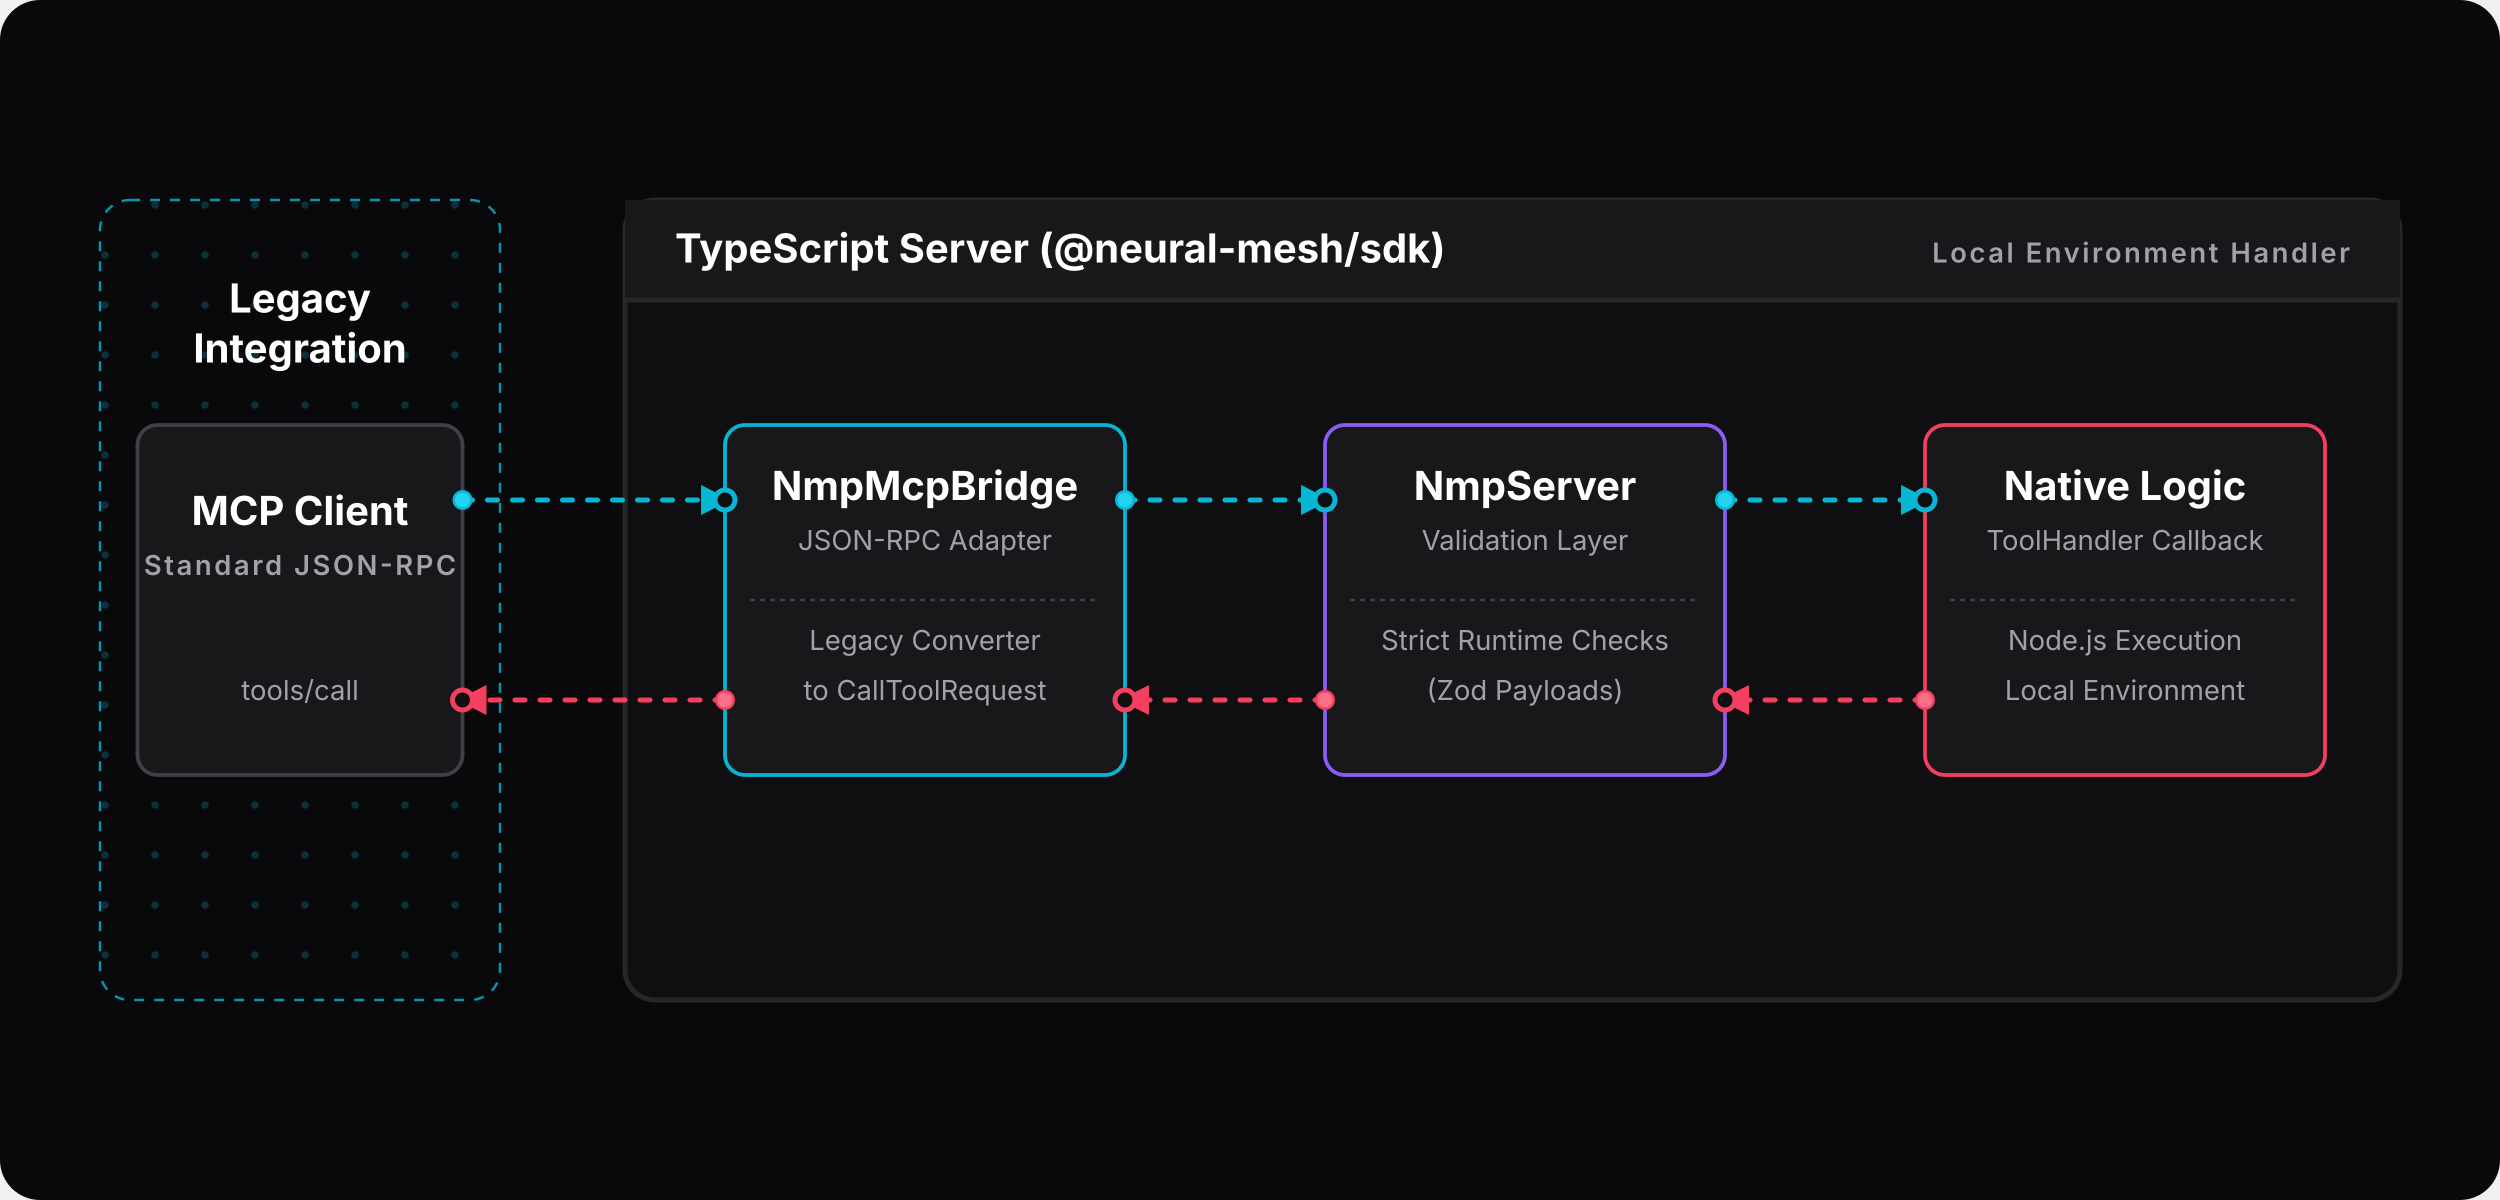
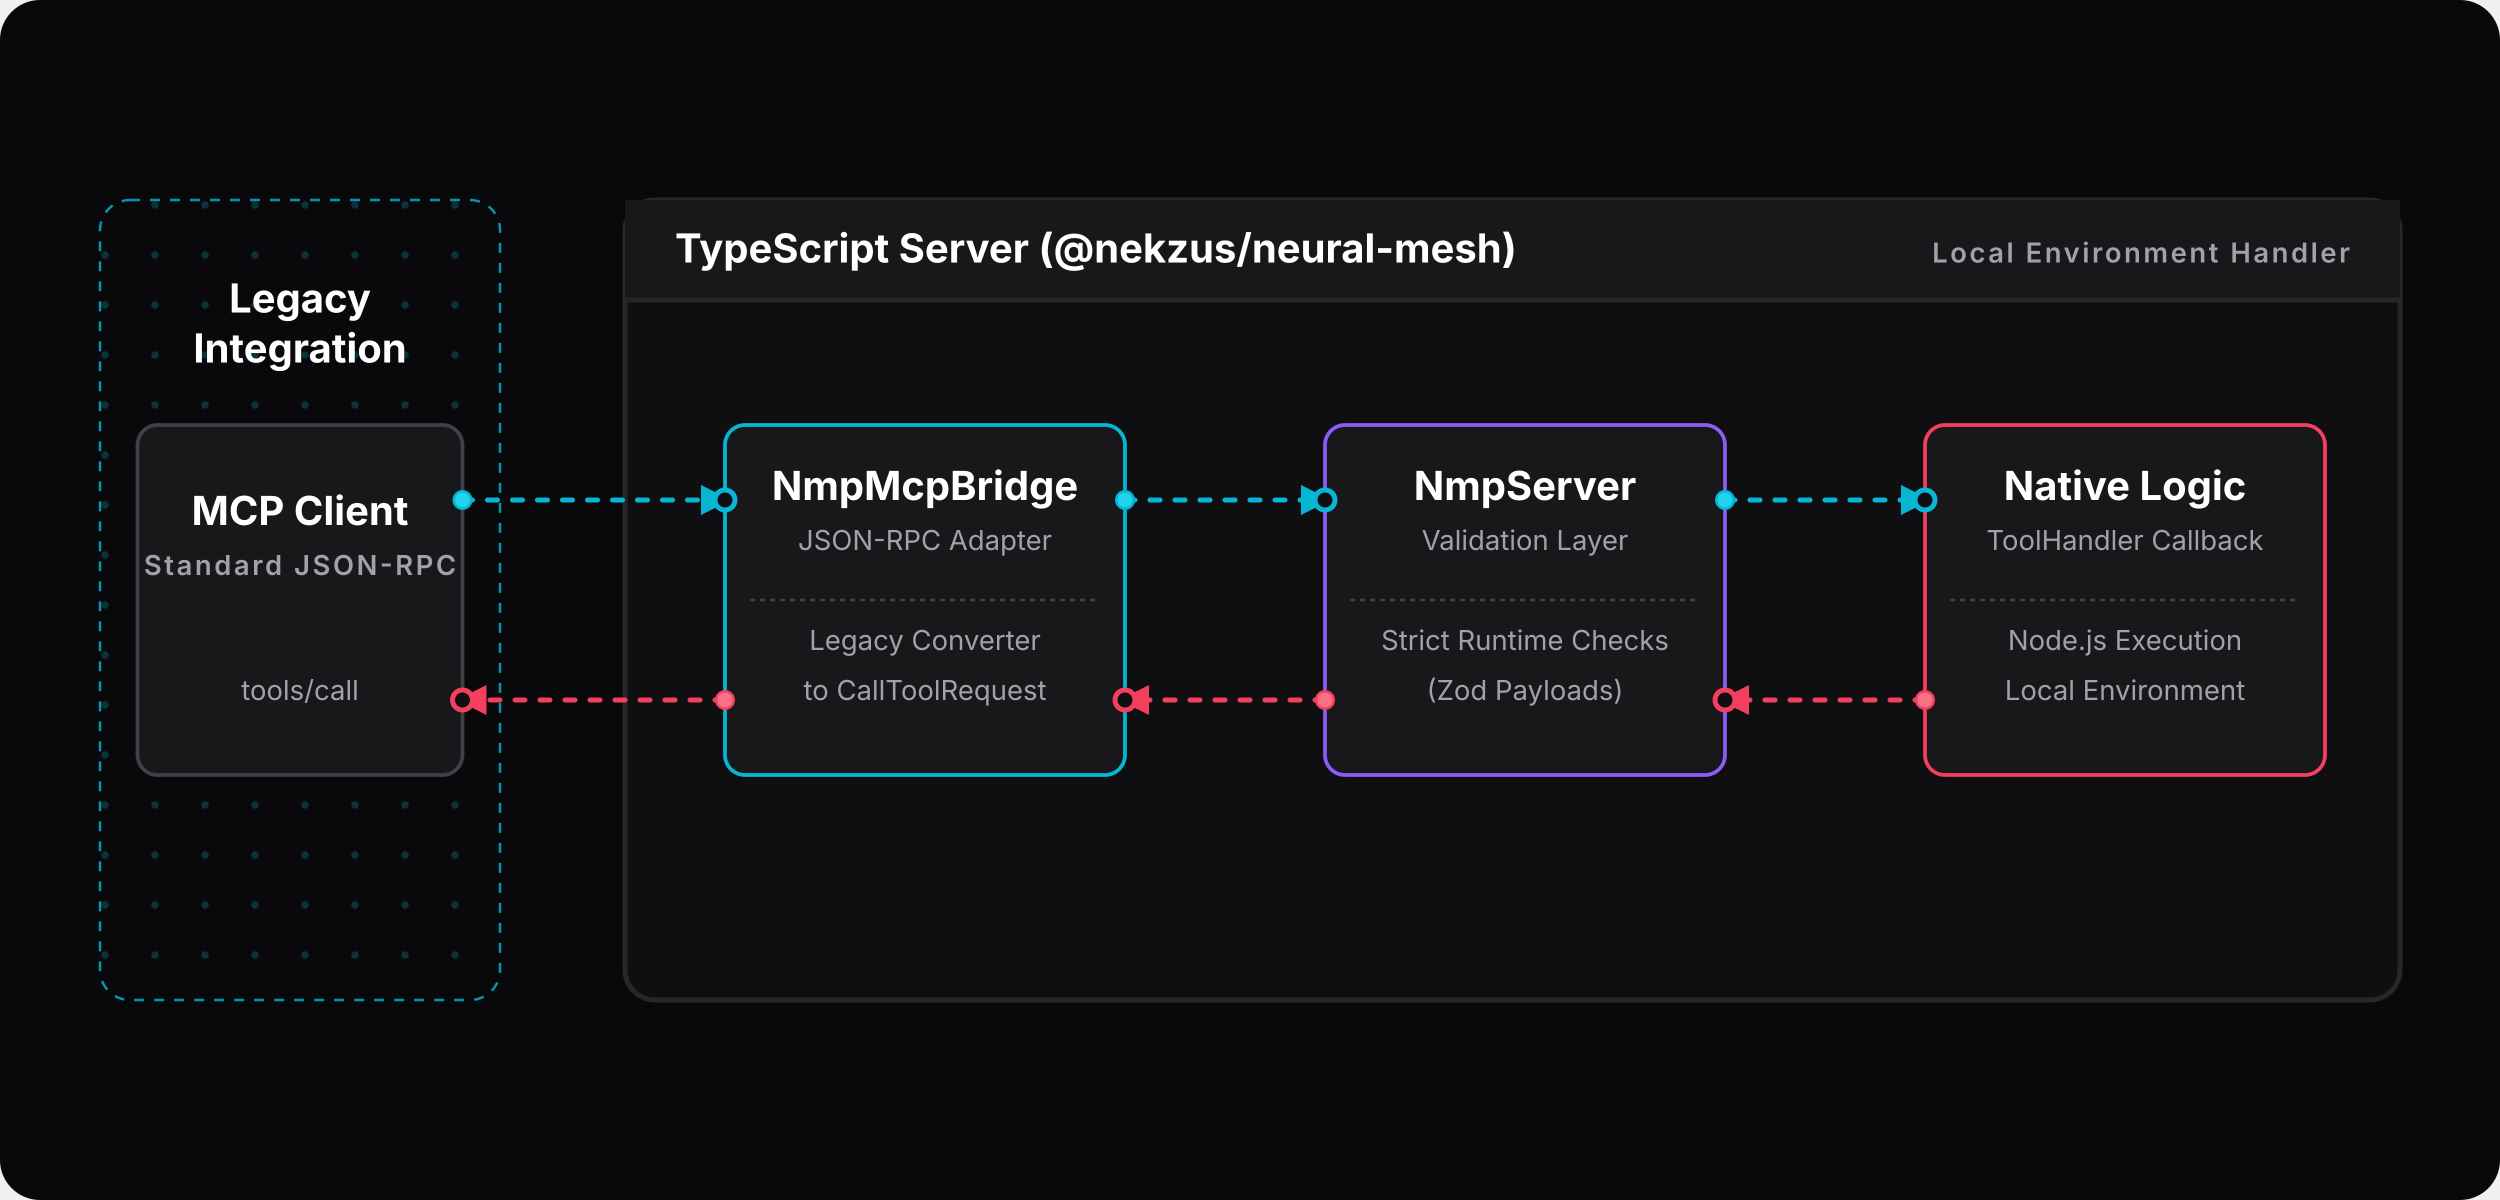
<svg xmlns="http://www.w3.org/2000/svg" width="1000" height="480" viewBox="0 0 1000 480">
  <rect width="1000" height="480" fill="#09090b" rx="16" />
  <defs>
    <pattern id="netBgDBridge" width="20" height="20" patternUnits="userSpaceOnUse">
      <circle cx="2" cy="2" r="1.5" fill="#06b6d4" opacity="0.3" />
    </pattern>
    <marker id="arrow-outD" viewBox="0 0 10 10" refX="8" refY="5" markerWidth="6" markerHeight="6" orient="auto-start-reverse">
      <path d="M 0 0 L 10 5 L 0 10 z" fill="#06b6d4" />
    </marker>
    <marker id="arrow-inD" viewBox="0 0 10 10" refX="8" refY="5" markerWidth="6" markerHeight="6" orient="auto-start-reverse">
      <path d="M 0 0 L 10 5 L 0 10 z" fill="#f43f5e" />
    </marker>
  </defs>
  <style>
        .bfd-text {
            font-family: 'Inter', system-ui, sans-serif;
            fill: #FAFAFA;
            font-size: 13px;
            font-weight: 500;
        }

        .bfd-text-sm {
            font-family: 'Inter', system-ui, sans-serif;
            fill: #A1A1AA;
            font-size: 11px;
        }

        .bfd-title {
            font-family: 'Inter', system-ui, sans-serif;
            font-weight: 700;
            font-size: 16px;
            fill: #FFFFFF;
        }

        .bfd-subtitle {
            font-family: 'Inter', system-ui, sans-serif;
            font-size: 11px;
            fill: #A1A1AA;
            text-transform: uppercase;
            letter-spacing: 1px;
            font-weight: 600;
        }

        .bfd-zone {
            fill: #0f0f11;
            stroke: #27272a;
            stroke-width: 2;
            rx: 12;
        }

        .bfd-zone-ext {
            fill: url(#netBgDBridge);
            stroke: #06b6d4;
            stroke-width: 1;
            rx: 12;
            stroke-dasharray: 4 4;
            opacity: 0.8;
        }

        .bfd-box {
            fill: #18181b;
            stroke-width: 1.5;
            rx: 8;
        }

        .bfd-box-cyan {
            stroke: #06b6d4;
        }

        .bfd-box-violet {
            stroke: #8b5cf6;
        }

        .bfd-box-rose {
            stroke: #f43f5e;
        }

        .bfd-box-zinc {
            stroke: #3f3f46;
        }

        .bfd-stream-out {
            stroke: #06b6d4;
            stroke-width: 2;
            fill: none;
            stroke-dasharray: 4 6;
            animation: dashOutBfd 1s linear infinite;
            stroke-linecap: round;
        }

        .bfd-stream-in {
            stroke: #f43f5e;
            stroke-width: 2;
            fill: none;
            stroke-dasharray: 4 6;
            animation: dashInBfd 1s linear infinite;
            stroke-linecap: round;
        }

        @keyframes dashOutBfd {
            to {
                stroke-dashoffset: -20;
            }
        }

        @keyframes dashInBfd {
            to {
                stroke-dashoffset: -20;
            }
        }

        @keyframes t80OutBfd {
            0% {
                transform: translateX(0px);
                opacity: 0;
            }

            10% {
                opacity: 1;
            }

            90% {
                opacity: 1;
            }

            100% {
                transform: translateX(80px);
                opacity: 0;
            }
        }

        @keyframes t80InBfd {
            0% {
                transform: translateX(0px);
                opacity: 0;
            }

            10% {
                opacity: 1;
            }

            90% {
                opacity: 1;
            }

            100% {
                transform: translateX(-80px);
                opacity: 0;
            }
        }
    </style>
  <rect x="40" y="80" width="160" height="320" class="bfd-zone-ext" />
  <text x="120" y="125" class="bfd-title" text-anchor="middle" fill="#06b6d4">Legacy</text>
  <text x="120" y="145" class="bfd-title" text-anchor="middle" fill="#06b6d4">Integration</text>
  <rect x="250" y="80" width="710" height="320" class="bfd-zone" />
  <rect x="250" y="80" width="710" height="40" fill="#18181b" style="border-radius: 12px 12px 0 0;" />
  <path d="M 250 120 L 960 120" stroke="#27272a" stroke-width="2" />
-   <text x="270" y="105" class="bfd-title">TypeScript Server (@neural-mesh/sdk)</text>
+   <text x="270" y="105" class="bfd-title">TypeScript Server (@nekzus/neural-mesh)</text>
  <text x="940" y="105" class="bfd-subtitle" text-anchor="end">Local Environment Handler</text>
  <rect x="55" y="170" width="130" height="140" class="bfd-box bfd-box-zinc" />
  <text x="120" y="210" class="bfd-title" text-anchor="middle">MCP Client</text>
  <text x="120" y="230" class="bfd-subtitle" text-anchor="middle">Standard JSON-RPC</text>
  <text x="120" y="280" class="bfd-text-sm" text-anchor="middle">tools/call</text>
  <rect x="290" y="170" width="160" height="140" class="bfd-box bfd-box-cyan" />
  <text x="370" y="200" class="bfd-title" text-anchor="middle" fill="#67e8f9">NmpMcpBridge</text>
  <text x="370" y="220" class="bfd-text-sm" text-anchor="middle">JSON-RPC Adapter</text>
  <line x1="300" y1="240" x2="440" y2="240" stroke="#3f3f46" stroke-width="1" stroke-dasharray="2 2" />
  <text x="370" y="260" class="bfd-text-sm" text-anchor="middle">Legacy Converter</text>
  <text x="370" y="280" class="bfd-text-sm" text-anchor="middle">to CallToolRequest</text>
  <rect x="530" y="170" width="160" height="140" class="bfd-box bfd-box-violet" />
  <text x="610" y="200" class="bfd-title" text-anchor="middle" fill="#c4b5fd">NmpServer</text>
  <text x="610" y="220" class="bfd-text-sm" text-anchor="middle">Validation Layer</text>
  <line x1="540" y1="240" x2="680" y2="240" stroke="#3f3f46" stroke-width="1" stroke-dasharray="2 2" />
  <text x="610" y="260" class="bfd-text-sm" text-anchor="middle">Strict Runtime Checks</text>
  <text x="610" y="280" class="bfd-text-sm" text-anchor="middle">(Zod Payloads)</text>
  <rect x="770" y="170" width="160" height="140" class="bfd-box bfd-box-rose" />
  <text x="850" y="200" class="bfd-title" text-anchor="middle" fill="#fda4af">Native Logic</text>
  <text x="850" y="220" class="bfd-text-sm" text-anchor="middle">ToolHandler Callback</text>
  <line x1="780" y1="240" x2="920" y2="240" stroke="#3f3f46" stroke-width="1" stroke-dasharray="2 2" />
  <text x="850" y="260" class="bfd-text-sm" text-anchor="middle">Node.js Execution</text>
  <text x="850" y="280" class="bfd-text-sm" text-anchor="middle">Local Environment</text>
  <path d="M 185 200 L 290 200" class="bfd-stream-out" marker-end="url(#arrow-outD)" />
  <path d="M 450 200 L 530 200" class="bfd-stream-out" marker-end="url(#arrow-outD)" />
  <path d="M 690 200 L 770 200" class="bfd-stream-out" marker-end="url(#arrow-outD)" />
  <path d="M 770 280 L 690 280" class="bfd-stream-in" marker-end="url(#arrow-inD)" />
  <path d="M 530 280 L 450 280" class="bfd-stream-in" marker-end="url(#arrow-inD)" />
  <path d="M 290 280 L 185 280" class="bfd-stream-in" marker-end="url(#arrow-inD)" />
  <circle cx="185" cy="200" r="4" fill="#06b6d4" />
  <circle cx="290" cy="200" r="4" fill="#0f0f11" stroke="#06b6d4" stroke-width="2" />
  <circle cx="450" cy="200" r="4" fill="#06b6d4" />
  <circle cx="530" cy="200" r="4" fill="#0f0f11" stroke="#06b6d4" stroke-width="2" />
  <circle cx="690" cy="200" r="4" fill="#06b6d4" />
  <circle cx="770" cy="200" r="4" fill="#0f0f11" stroke="#06b6d4" stroke-width="2" />
  <circle cx="770" cy="280" r="4" fill="#f43f5e" />
  <circle cx="690" cy="280" r="4" fill="#0f0f11" stroke="#f43f5e" stroke-width="2" />
  <circle cx="530" cy="280" r="4" fill="#f43f5e" />
  <circle cx="450" cy="280" r="4" fill="#0f0f11" stroke="#f43f5e" stroke-width="2" />
  <circle cx="290" cy="280" r="4" fill="#f43f5e" />
  <circle cx="185" cy="280" r="4" fill="#0f0f11" stroke="#f43f5e" stroke-width="2" />
  <g transform="translate(185, 200)">
    <circle cx="0" cy="0" r="3" fill="#22d3ee" style="animation: t80OutBfd 1.2s infinite;" />
  </g>
  <g transform="translate(450, 200)">
    <circle cx="0" cy="0" r="3" fill="#22d3ee" style="animation: t80OutBfd 1s infinite;" />
  </g>
  <g transform="translate(690, 200)">
    <circle cx="0" cy="0" r="3" fill="#22d3ee" style="animation: t80OutBfd 1s infinite;" />
  </g>
  <g transform="translate(770, 280)">
    <circle cx="0" cy="0" r="3" fill="#fb7185" style="animation: t80InBfd 1s infinite;" />
  </g>
  <g transform="translate(530, 280)">
    <circle cx="0" cy="0" r="3" fill="#fb7185" style="animation: t80InBfd 1.2s infinite;" />
  </g>
  <g transform="translate(290, 280)">
    <circle cx="0" cy="0" r="3" fill="#fb7185" style="animation: t80InBfd 1s infinite;" />
  </g>
</svg>
